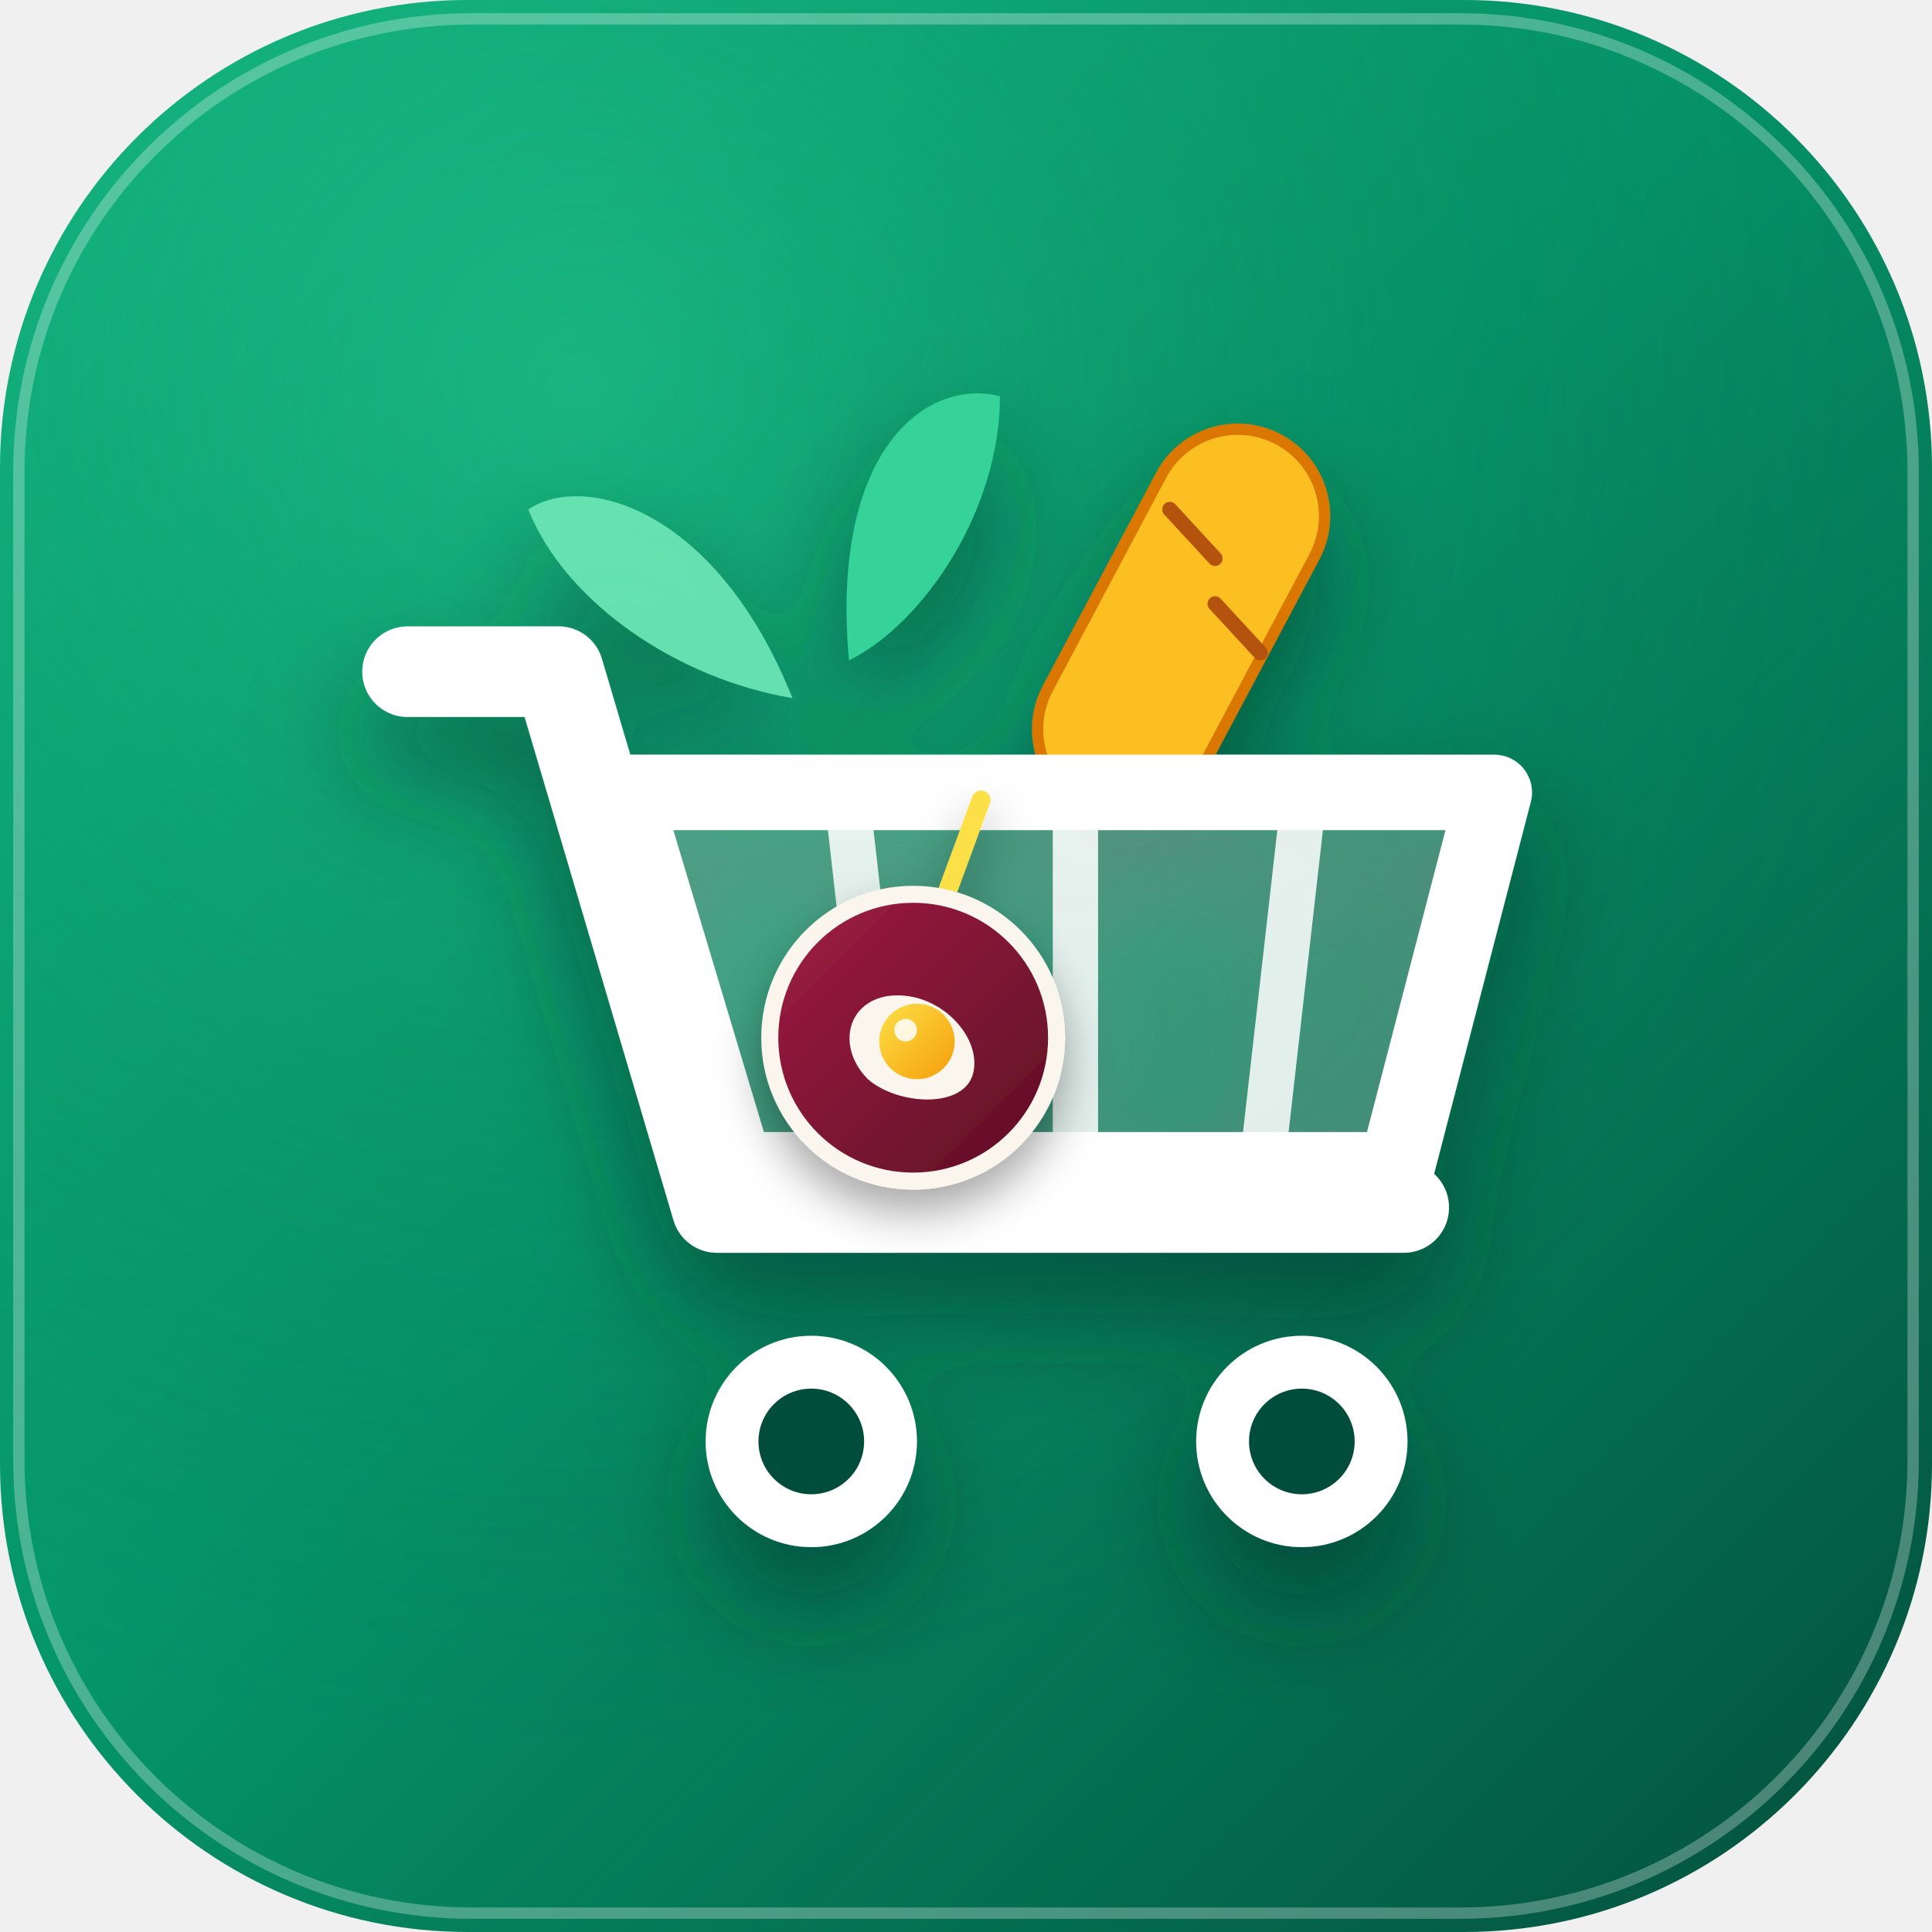
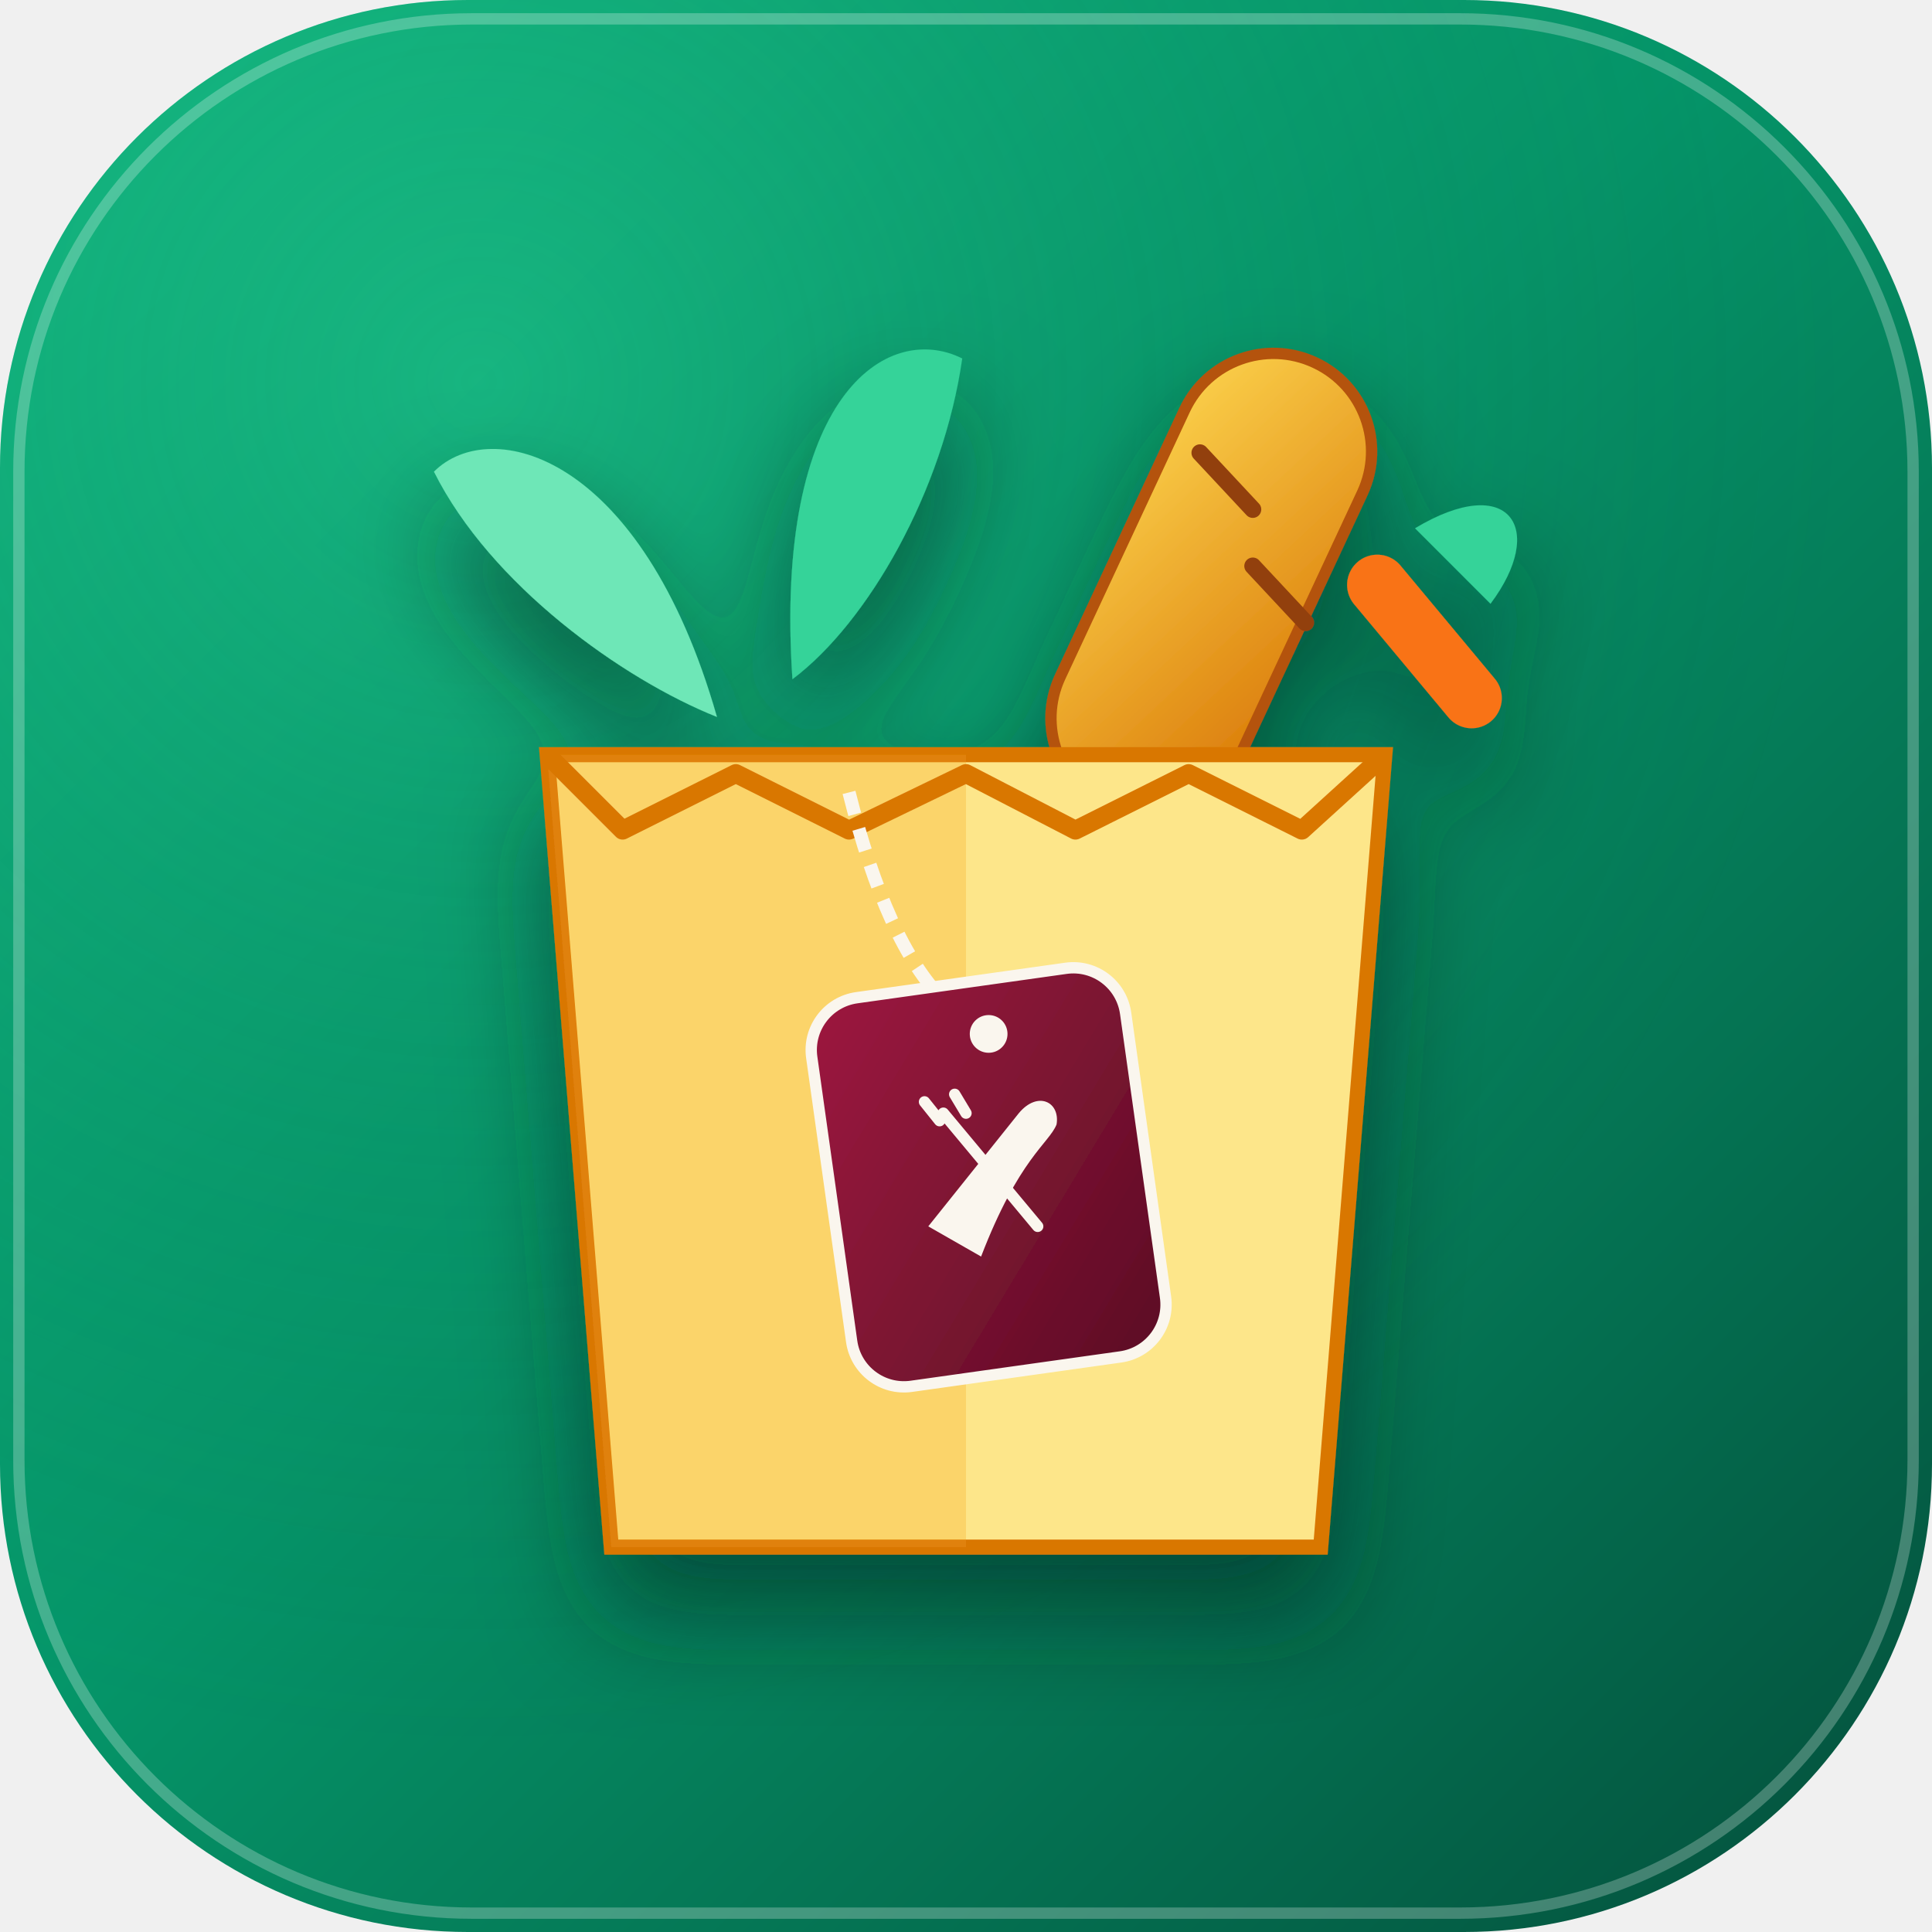
<svg xmlns="http://www.w3.org/2000/svg" viewBox="0 0 512 512" width="512" height="512">
  <defs>
-     <linearGradient id="bgGrad" x1="0%" y1="0%" x2="100%" y2="100%">
+     <linearGradient id="bgEmerald" x1="0%" y1="0%" x2="100%" y2="100%">
      <stop offset="0%" stop-color="#10B981" />
      <stop offset="45%" stop-color="#059669" />
      <stop offset="100%" stop-color="#044E3B" />
    </linearGradient>
-     <radialGradient id="ambientLight" cx="30%" cy="20%" r="70%">
-       <stop offset="0%" stop-color="#34D399" stop-opacity="0.35" />
+     <radialGradient id="lightGlow" cx="25%" cy="20%" r="70%">
+       <stop offset="0%" stop-color="#34D399" stop-opacity="0.3" />
      <stop offset="100%" stop-color="#044E3B" stop-opacity="0" />
    </radialGradient>
-     <linearGradient id="rvBadgeGrad" x1="0%" y1="0%" x2="100%" y2="100%">
-       <stop offset="0%" stop-color="#A21D44" />
+     <filter id="mainShadow" x="-20%" y="-20%" width="140%" height="140%">
+       <feDropShadow dx="0" dy="16" stdDeviation="14" flood-color="#022c22" flood-opacity="0.55" />
+     </filter>
+     <linearGradient id="burgundyGrad" x1="0%" y1="0%" x2="100%" y2="100%">
+       <stop offset="0%" stop-color="#9E1840" />
      <stop offset="100%" stop-color="#5B0E24" />
    </linearGradient>
-     <linearGradient id="goldGrad" x1="0%" y1="0%" x2="100%" y2="100%">
-       <stop offset="0%" stop-color="#FDE047" />
-       <stop offset="100%" stop-color="#F59E0B" />
+     <linearGradient id="goldBread" x1="0%" y1="0%" x2="100%" y2="100%">
+       <stop offset="0%" stop-color="#FCD34D" />
+       <stop offset="100%" stop-color="#D97706" />
    </linearGradient>
-     <filter id="cartShadow" x="-20%" y="-20%" width="140%" height="140%">
-       <feDropShadow dx="0" dy="16" stdDeviation="14" flood-color="#022c22" flood-opacity="0.5" />
-     </filter>
-     <filter id="badgeShadow" x="-30%" y="-30%" width="160%" height="160%">
-       <feDropShadow dx="0" dy="6" stdDeviation="6" flood-color="#000000" flood-opacity="0.35" />
-     </filter>
  </defs>
-   <rect width="512" height="512" rx="124" fill="url(#bgGrad)" />
-   <rect width="512" height="512" rx="124" fill="url(#ambientLight)" />
-   <rect x="5" y="5" width="502" height="502" rx="120" fill="none" stroke="rgba(255, 255, 255, 0.28)" stroke-width="3" />
-   <g filter="url(#cartShadow)">
-     <path d="M210 185 C 190 135, 155 125, 140 135 C 150 160, 180 180, 210 185 Z" fill="#6EE7B7" opacity="0.9" />
-     <path d="M225 175 C 220 120, 245 100, 265 105 C 265 135, 245 165, 225 175 Z" fill="#34D399" />
-     <rect x="290" y="110" width="46" height="110" rx="23" transform="rotate(28 313 165)" fill="#FBBF24" stroke="#D97706" stroke-width="3" />
-     <line x1="310" y1="135" x2="322" y2="148" stroke="#B45309" stroke-width="4" stroke-linecap="round" />
-     <line x1="322" y1="160" x2="334" y2="173" stroke="#B45309" stroke-width="4" stroke-linecap="round" />
-     <path d="M108 178 L 148 178 L 190 320 L 372 320" fill="none" stroke="#FFFFFF" stroke-width="24" stroke-linecap="round" stroke-linejoin="round" />
-     <path d="M165 210 L 396 210 L 370 310 L 195 310 Z" fill="rgba(255, 255, 255, 0.15)" stroke="#FFFFFF" stroke-width="20" stroke-linejoin="round" />
-     <line x1="225" y1="216" x2="235" y2="304" stroke="#FFFFFF" stroke-width="12" stroke-linecap="round" opacity="0.85" />
-     <line x1="285" y1="216" x2="285" y2="304" stroke="#FFFFFF" stroke-width="12" stroke-linecap="round" opacity="0.85" />
-     <line x1="345" y1="216" x2="335" y2="304" stroke="#FFFFFF" stroke-width="12" stroke-linecap="round" opacity="0.85" />
-     <circle cx="215" cy="382" r="28" fill="#FFFFFF" />
-     <circle cx="215" cy="382" r="14" fill="#044E3B" />
-     <circle cx="345" cy="382" r="28" fill="#FFFFFF" />
-     <circle cx="345" cy="382" r="14" fill="#044E3B" />
-   </g>
-   <g filter="url(#badgeShadow)">
-     <path d="M260 212 L 246 250" fill="none" stroke="#FDE047" stroke-width="5" stroke-linecap="round" />
-     <circle cx="242" cy="275" r="38" fill="url(#rvBadgeGrad)" stroke="#FAF6EE" stroke-width="4.5" />
-     <path d="M 235 264 C 224 266, 222 278, 230 286 C 238 293, 256 294, 258 284 C 260 274, 248 262, 235 264 Z" fill="#FAF6EE" />
-     <circle cx="243" cy="276" r="10" fill="url(#goldGrad)" />
-     <circle cx="240" cy="273" r="3" fill="#FFFFFF" opacity="0.85" />
+   <rect width="512" height="512" rx="124" fill="url(#bgEmerald)" />
+   <rect width="512" height="512" rx="124" fill="url(#lightGlow)" />
+   <rect x="5" y="5" width="502" height="502" rx="120" fill="none" stroke="rgba(255, 255, 255, 0.25)" stroke-width="3" />
+   <g filter="url(#mainShadow)">
+     <path d="M190 190 C 170 120, 130 110, 115 125 C 130 155, 165 180, 190 190 Z" fill="#6EE7B7" />
+     <path d="M210 180 C 205 105, 235 85, 255 95 C 250 130, 230 165, 210 180 Z" fill="#34D399" />
+     <rect x="295" y="90" width="52" height="130" rx="26" transform="rotate(25 321 155)" fill="url(#goldBread)" stroke="#B45309" stroke-width="3" />
+     <line x1="318" y1="120" x2="332" y2="135" stroke="#92400E" stroke-width="4.5" stroke-linecap="round" />
+     <line x1="332" y1="150" x2="346" y2="165" stroke="#92400E" stroke-width="4.5" stroke-linecap="round" />
+     <path d="M375 140 C 400 125, 410 140, 395 160 Z" fill="#34D399" />
+     <path d="M365 155 L 390 185" stroke="#F97316" stroke-width="16" stroke-linecap="round" />
+     <path d="M145 200 L 367 200 L 350 410 L 162 410 Z" fill="#FDE68A" stroke="#D97706" stroke-width="4" />
+     <path d="M145 200 L 162 410 L 256 410 L 256 200 Z" fill="#F59E0B" opacity="0.25" />
+     <path d="M145 200 L 165 220 L 195 205 L 225 220 L 256 205 L 285 220 L 315 205 L 345 220 L 367 200" fill="none" stroke="#D97706" stroke-width="5" stroke-linejoin="round" />
+     <path d="M225 210 Q 235 250 250 265" fill="none" stroke="#FAF6EE" stroke-width="3.5" stroke-dasharray="6,4" />
+     <rect x="220" y="260" width="84" height="104" rx="14" transform="rotate(-8 262 312)" fill="url(#burgundyGrad)" stroke="#FAF6EE" stroke-width="3" />
+     <circle cx="262" cy="274" r="5" fill="#FAF6EE" />
+     <path d="M246 325 L 270 295 C 275 289, 281 292, 280 298 C 278 303, 270 307, 260 333 Z" fill="#FAF6EE" />
+     <path d="M275 325 L 250 295 M 245 292 L 249 297 M 253 290 L 256 295" stroke="#FAF6EE" stroke-width="3" stroke-linecap="round" />
  </g>
</svg>
